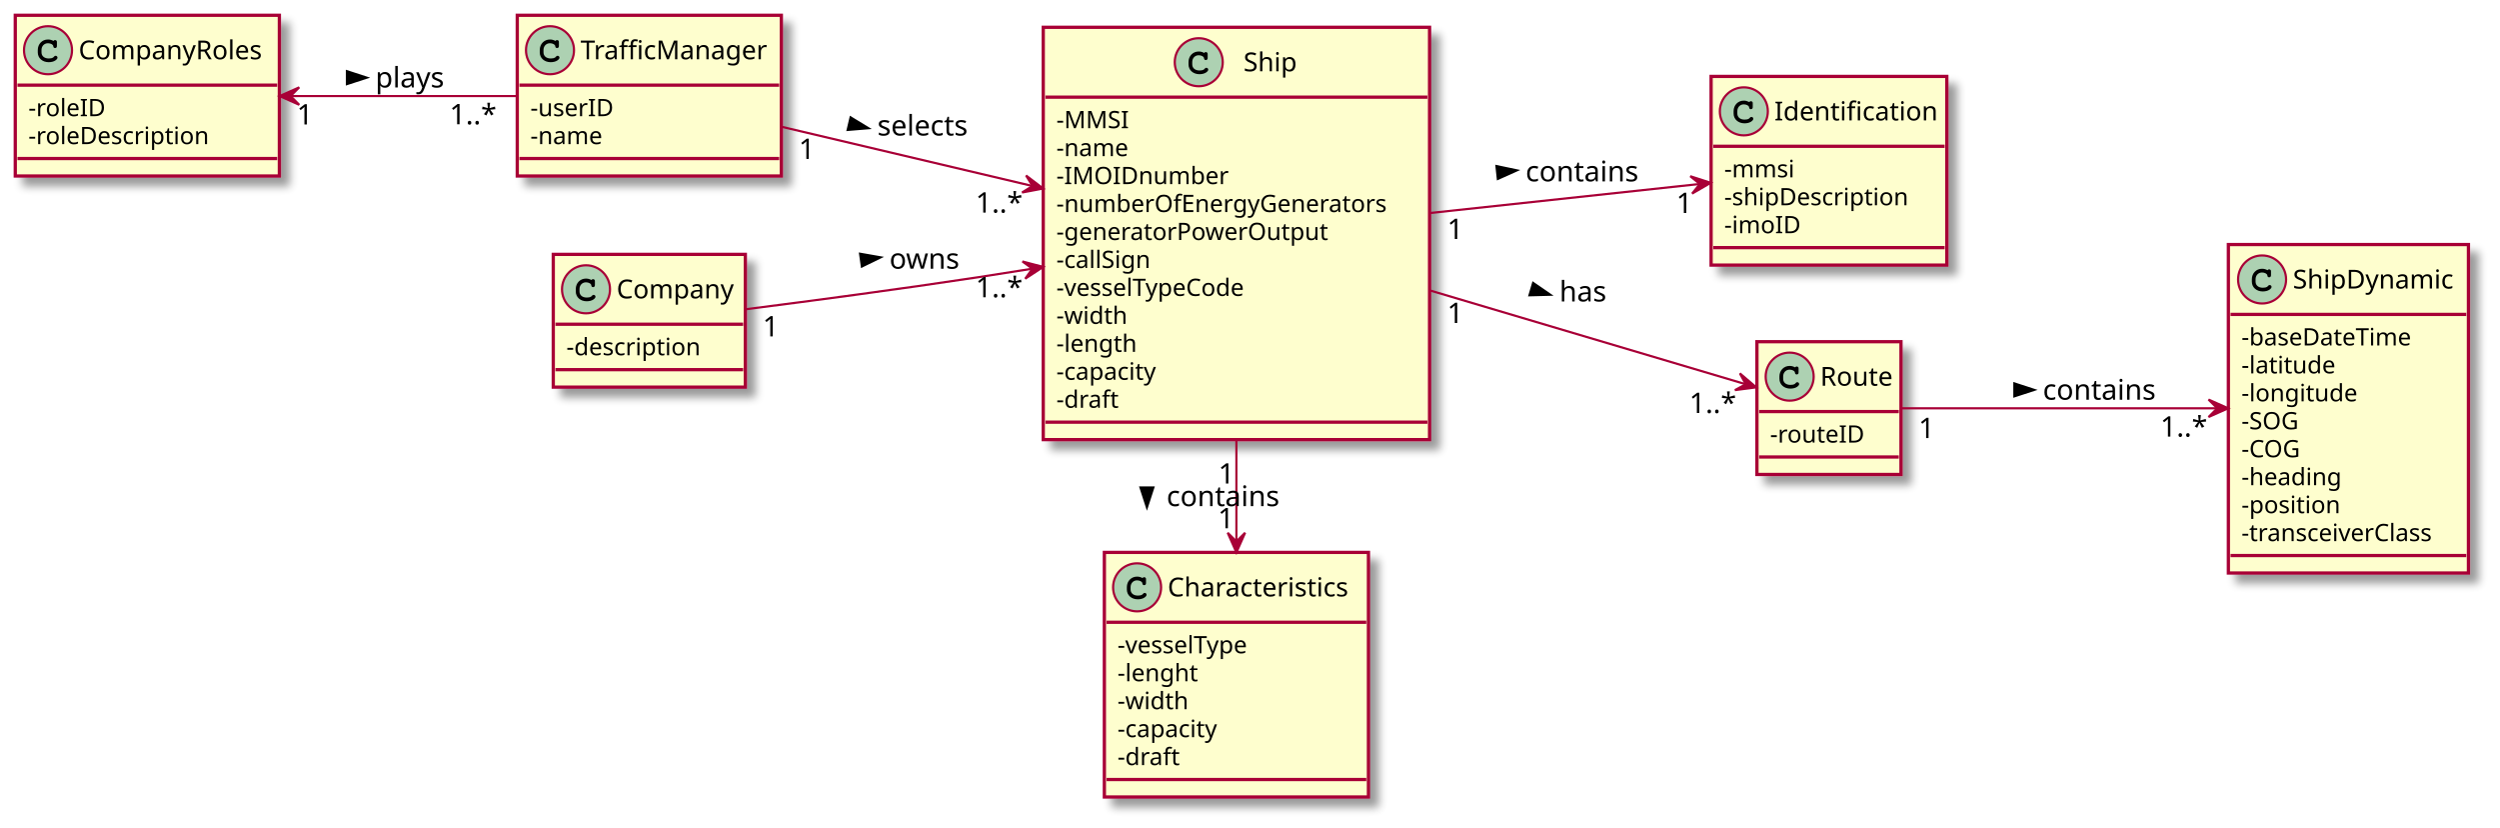
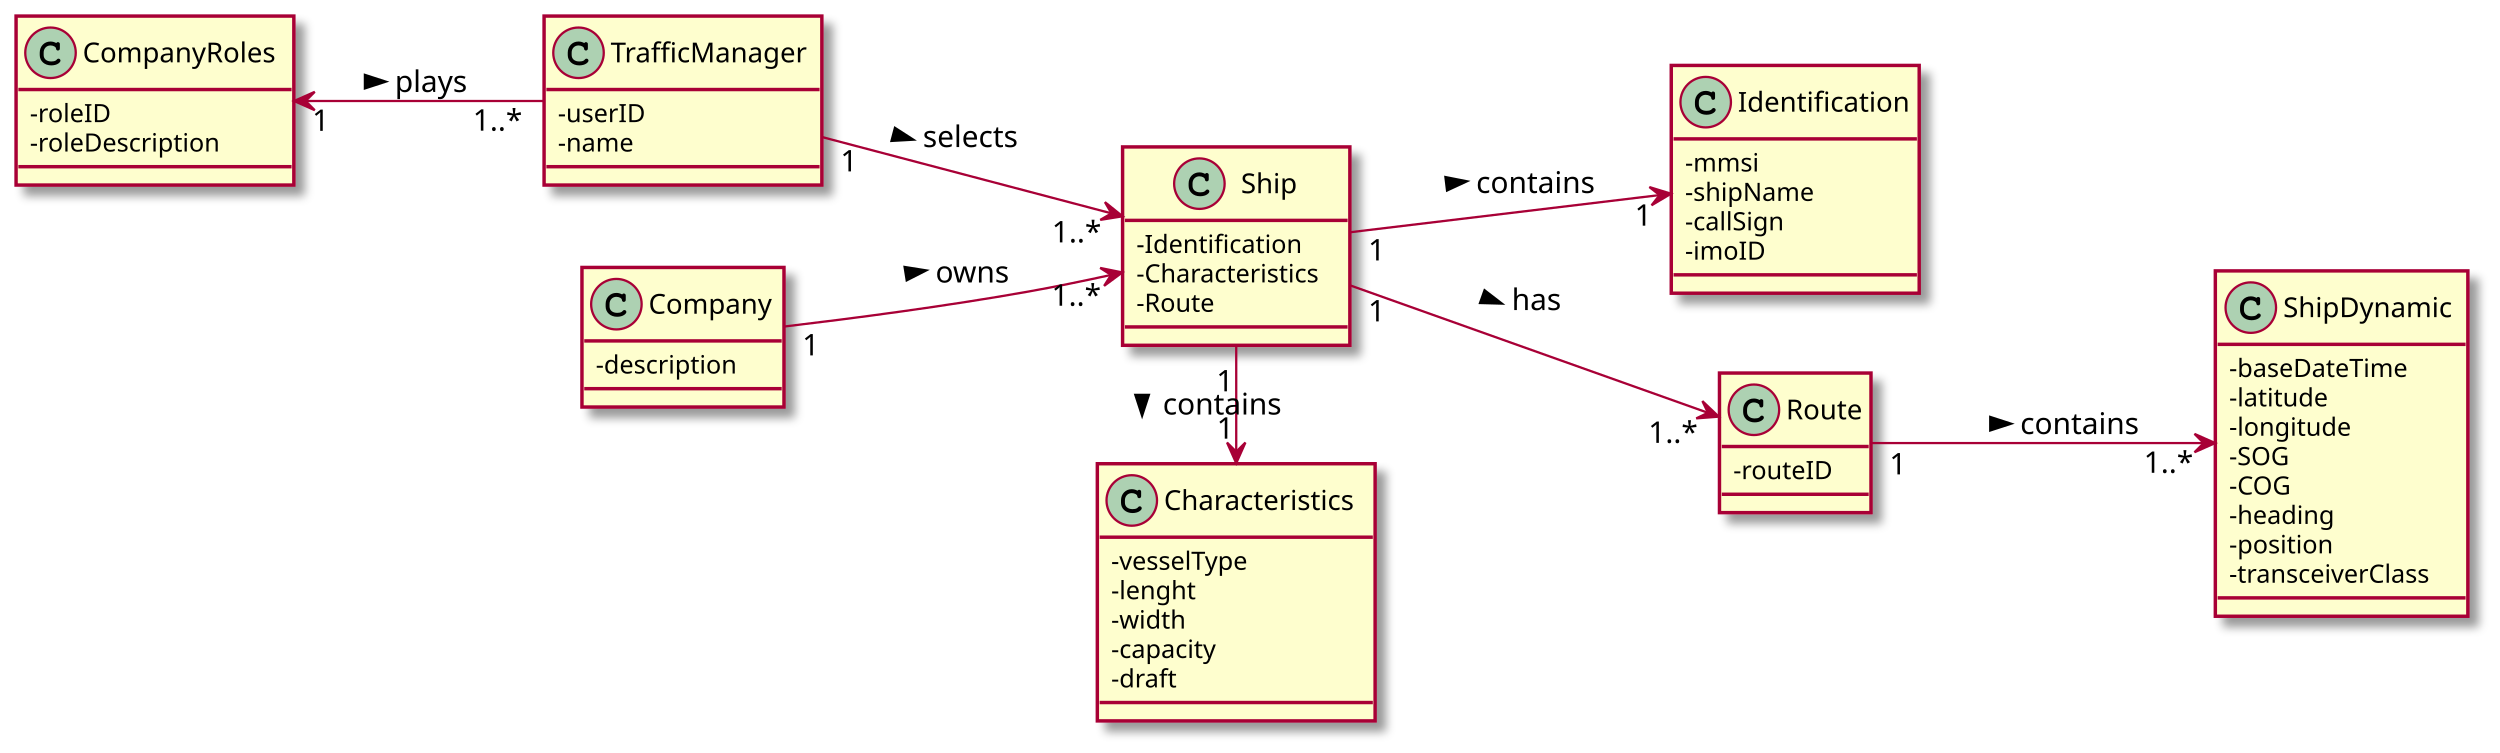
- <svg xmlns="http://www.w3.org/2000/svg" contentScriptType="application/ecmascript" contentStyleType="text/css" height="379px" preserveAspectRatio="none" style="width:1145px;height:379px;background:#FFFFFF;" version="1.1" viewBox="0 0 1145 379" width="1145px" zoomAndPan="magnify">
+ <svg xmlns="http://www.w3.org/2000/svg" contentScriptType="application/ecmascript" contentStyleType="text/css" height="328px" preserveAspectRatio="none" style="width:1089px;height:328px;background:#FFFFFF;" version="1.1" viewBox="0 0 1089 328" width="1089px" zoomAndPan="magnify">
  <defs>
-     <filter height="300%" id="fjfhbt1il1e18" width="300%" x="-1" y="-1">
+     <filter height="300%" id="f1b86unfqhby28" width="300%" x="-1" y="-1">
      <feGaussianBlur result="blurOut" stdDeviation="2.0" />
      <feColorMatrix in="blurOut" result="blurOut2" type="matrix" values="0 0 0 0 0 0 0 0 0 0 0 0 0 0 0 0 0 0 .4 0" />
      <feOffset dx="4.0" dy="4.0" in="blurOut2" result="blurOut3" />
      <feBlend in="SourceGraphic" in2="blurOut3" mode="normal" />
    </filter>
  </defs>
  <g>
-     <rect codeLine="3" fill="#FEFECE" filter="url(#fjfhbt1il1e18)" height="188.852" id="Ship" style="stroke:#A80036;stroke-width:1.5;" width="177" x="478" y="12.5" />
-     <ellipse cx="549.25" cy="28.5" fill="#ADD1B2" rx="11" ry="11" style="stroke:#A80036;stroke-width:1.0;" />
-     <path d="M551.594,24.172 C550.656,23.734 550.062,23.594 549.188,23.594 C546.562,23.594 544.562,25.672 544.562,28.391 L544.562,29.516 C544.562,32.094 546.672,33.984 549.562,33.984 C550.781,33.984 551.938,33.688 552.688,33.141 C553.266,32.734 553.594,32.281 553.594,31.891 C553.594,31.438 553.203,31.047 552.734,31.047 C552.516,31.047 552.312,31.125 552.125,31.312 C551.672,31.797 551.672,31.797 551.484,31.891 C551.062,32.156 550.375,32.281 549.609,32.281 C547.562,32.281 546.266,31.188 546.266,29.484 L546.266,28.391 C546.266,26.609 547.516,25.297 549.25,25.297 C549.828,25.297 550.438,25.453 550.906,25.703 C551.391,25.984 551.562,26.203 551.656,26.609 C551.719,27.016 551.75,27.141 551.891,27.266 C552.031,27.406 552.266,27.516 552.484,27.516 C552.75,27.516 553.016,27.375 553.188,27.156 C553.297,27 553.328,26.812 553.328,26.391 L553.328,24.969 C553.328,24.531 553.312,24.406 553.219,24.25 C553.062,23.984 552.781,23.844 552.484,23.844 C552.188,23.844 551.984,23.938 551.766,24.25 L551.594,24.172 Z " fill="#000000" />
-     <text fill="#000000" font-family="sans-serif" font-size="12" lengthAdjust="spacing" textLength="26" x="569.75" y="32.654">Ship</text>
-     <line style="stroke:#A80036;stroke-width:1.5;" x1="479" x2="654" y1="44.5" y2="44.5" />
-     <text fill="#000000" font-family="sans-serif" font-size="11" lengthAdjust="spacing" textLength="33" x="484" y="58.71">-MMSI</text>
-     <text fill="#000000" font-family="sans-serif" font-size="11" lengthAdjust="spacing" textLength="37" x="484" y="71.515">-name</text>
-     <text fill="#000000" font-family="sans-serif" font-size="11" lengthAdjust="spacing" textLength="81" x="484" y="84.32">-IMOIDnumber</text>
-     <text fill="#000000" font-family="sans-serif" font-size="11" lengthAdjust="spacing" textLength="165" x="484" y="97.124">-numberOfEnergyGenerators</text>
-     <text fill="#000000" font-family="sans-serif" font-size="11" lengthAdjust="spacing" textLength="132" x="484" y="109.929">-generatorPowerOutput</text>
-     <text fill="#000000" font-family="sans-serif" font-size="11" lengthAdjust="spacing" textLength="48" x="484" y="122.734">-callSign</text>
-     <text fill="#000000" font-family="sans-serif" font-size="11" lengthAdjust="spacing" textLength="101" x="484" y="135.539">-vesselTypeCode</text>
-     <text fill="#000000" font-family="sans-serif" font-size="11" lengthAdjust="spacing" textLength="34" x="484" y="148.343">-width</text>
-     <text fill="#000000" font-family="sans-serif" font-size="11" lengthAdjust="spacing" textLength="40" x="484" y="161.148">-length</text>
-     <text fill="#000000" font-family="sans-serif" font-size="11" lengthAdjust="spacing" textLength="51" x="484" y="173.953">-capacity</text>
-     <text fill="#000000" font-family="sans-serif" font-size="11" lengthAdjust="spacing" textLength="30" x="484" y="186.757">-draft</text>
-     <line style="stroke:#A80036;stroke-width:1.5;" x1="479" x2="654" y1="193.352" y2="193.352" />
-     <rect codeLine="17" fill="#FEFECE" filter="url(#fjfhbt1il1e18)" height="73.609" id="TrafficManager" style="stroke:#A80036;stroke-width:1.5;" width="121" x="237" y="7" />
+     <rect codeLine="3" fill="#FEFECE" filter="url(#f1b86unfqhby28)" height="86.414" id="Ship" style="stroke:#A80036;stroke-width:1.5;" width="99" x="489" y="64" />
+     <ellipse cx="522.45" cy="80" fill="#ADD1B2" rx="11" ry="11" style="stroke:#A80036;stroke-width:1.0;" />
+     <path d="M524.794,75.672 C523.856,75.234 523.263,75.094 522.388,75.094 C519.763,75.094 517.763,77.172 517.763,79.891 L517.763,81.016 C517.763,83.594 519.872,85.484 522.763,85.484 C523.981,85.484 525.138,85.188 525.888,84.641 C526.466,84.234 526.794,83.781 526.794,83.391 C526.794,82.938 526.403,82.547 525.934,82.547 C525.716,82.547 525.513,82.625 525.325,82.812 C524.872,83.297 524.872,83.297 524.684,83.391 C524.263,83.656 523.575,83.781 522.809,83.781 C520.763,83.781 519.466,82.688 519.466,80.984 L519.466,79.891 C519.466,78.109 520.716,76.797 522.45,76.797 C523.028,76.797 523.638,76.953 524.106,77.203 C524.591,77.484 524.763,77.703 524.856,78.109 C524.919,78.516 524.95,78.641 525.091,78.766 C525.231,78.906 525.466,79.016 525.684,79.016 C525.95,79.016 526.216,78.875 526.388,78.656 C526.497,78.5 526.528,78.312 526.528,77.891 L526.528,76.469 C526.528,76.031 526.513,75.906 526.419,75.75 C526.263,75.484 525.981,75.344 525.684,75.344 C525.388,75.344 525.184,75.438 524.966,75.75 L524.794,75.672 Z " fill="#000000" />
+     <text fill="#000000" font-family="sans-serif" font-size="12" lengthAdjust="spacing" textLength="26" x="540.55" y="84.154">Ship</text>
+     <line style="stroke:#A80036;stroke-width:1.5;" x1="490" x2="587" y1="96" y2="96" />
+     <text fill="#000000" font-family="sans-serif" font-size="11" lengthAdjust="spacing" textLength="77" x="495" y="110.21">-Identification</text>
+     <text fill="#000000" font-family="sans-serif" font-size="11" lengthAdjust="spacing" textLength="87" x="495" y="123.015">-Characteristics</text>
+     <text fill="#000000" font-family="sans-serif" font-size="11" lengthAdjust="spacing" textLength="37" x="495" y="135.82">-Route</text>
+     <line style="stroke:#A80036;stroke-width:1.5;" x1="490" x2="587" y1="142.414" y2="142.414" />
+     <rect codeLine="9" fill="#FEFECE" filter="url(#f1b86unfqhby28)" height="73.609" id="TrafficManager" style="stroke:#A80036;stroke-width:1.5;" width="121" x="237" y="7" />
    <ellipse cx="252" cy="23" fill="#ADD1B2" rx="11" ry="11" style="stroke:#A80036;stroke-width:1.0;" />
    <path d="M254.344,18.672 C253.406,18.234 252.812,18.094 251.938,18.094 C249.312,18.094 247.312,20.172 247.312,22.891 L247.312,24.016 C247.312,26.594 249.422,28.484 252.312,28.484 C253.531,28.484 254.688,28.188 255.438,27.641 C256.016,27.234 256.344,26.781 256.344,26.391 C256.344,25.938 255.953,25.547 255.484,25.547 C255.266,25.547 255.062,25.625 254.875,25.812 C254.422,26.297 254.422,26.297 254.234,26.391 C253.812,26.656 253.125,26.781 252.359,26.781 C250.312,26.781 249.016,25.688 249.016,23.984 L249.016,22.891 C249.016,21.109 250.266,19.797 252,19.797 C252.578,19.797 253.188,19.953 253.656,20.203 C254.141,20.484 254.312,20.703 254.406,21.109 C254.469,21.516 254.5,21.641 254.641,21.766 C254.781,21.906 255.016,22.016 255.234,22.016 C255.5,22.016 255.766,21.875 255.938,21.656 C256.047,21.5 256.078,21.312 256.078,20.891 L256.078,19.469 C256.078,19.031 256.062,18.906 255.969,18.75 C255.812,18.484 255.531,18.344 255.234,18.344 C254.938,18.344 254.734,18.438 254.516,18.75 L254.344,18.672 Z " fill="#000000" />
    <text fill="#000000" font-family="sans-serif" font-size="12" lengthAdjust="spacing" textLength="89" x="266" y="27.154">TrafficManager</text>
    <line style="stroke:#A80036;stroke-width:1.5;" x1="238" x2="357" y1="39" y2="39" />
    <text fill="#000000" font-family="sans-serif" font-size="11" lengthAdjust="spacing" textLength="41" x="243" y="53.21">-userID</text>
    <text fill="#000000" font-family="sans-serif" font-size="11" lengthAdjust="spacing" textLength="37" x="243" y="66.015">-name</text>
    <line style="stroke:#A80036;stroke-width:1.5;" x1="238" x2="357" y1="72.609" y2="72.609" />
-     <rect codeLine="21" fill="#FEFECE" filter="url(#fjfhbt1il1e18)" height="150.438" id="ShipDynamic" style="stroke:#A80036;stroke-width:1.5;" width="110" x="1021" y="112" />
-     <ellipse cx="1036.45" cy="128" fill="#ADD1B2" rx="11" ry="11" style="stroke:#A80036;stroke-width:1.0;" />
-     <path d="M1038.794,123.672 C1037.856,123.234 1037.263,123.094 1036.388,123.094 C1033.763,123.094 1031.763,125.172 1031.763,127.891 L1031.763,129.016 C1031.763,131.594 1033.872,133.484 1036.763,133.484 C1037.981,133.484 1039.138,133.188 1039.888,132.641 C1040.466,132.234 1040.794,131.781 1040.794,131.391 C1040.794,130.938 1040.403,130.547 1039.934,130.547 C1039.716,130.547 1039.513,130.625 1039.325,130.812 C1038.872,131.297 1038.872,131.297 1038.684,131.391 C1038.263,131.656 1037.575,131.781 1036.809,131.781 C1034.763,131.781 1033.466,130.688 1033.466,128.984 L1033.466,127.891 C1033.466,126.109 1034.716,124.797 1036.45,124.797 C1037.028,124.797 1037.638,124.953 1038.106,125.203 C1038.591,125.484 1038.763,125.703 1038.856,126.109 C1038.919,126.516 1038.95,126.641 1039.091,126.766 C1039.231,126.906 1039.466,127.016 1039.684,127.016 C1039.95,127.016 1040.216,126.875 1040.388,126.656 C1040.497,126.5 1040.528,126.312 1040.528,125.891 L1040.528,124.469 C1040.528,124.031 1040.513,123.906 1040.419,123.75 C1040.263,123.484 1039.981,123.344 1039.684,123.344 C1039.388,123.344 1039.184,123.438 1038.966,123.75 L1038.794,123.672 Z " fill="#000000" />
-     <text fill="#000000" font-family="sans-serif" font-size="12" lengthAdjust="spacing" textLength="77" x="1050.55" y="132.154">ShipDynamic</text>
-     <line style="stroke:#A80036;stroke-width:1.5;" x1="1022" x2="1130" y1="144" y2="144" />
-     <text fill="#000000" font-family="sans-serif" font-size="11" lengthAdjust="spacing" textLength="89" x="1027" y="158.21">-baseDateTime</text>
-     <text fill="#000000" font-family="sans-serif" font-size="11" lengthAdjust="spacing" textLength="47" x="1027" y="171.015">-latitude</text>
-     <text fill="#000000" font-family="sans-serif" font-size="11" lengthAdjust="spacing" textLength="57" x="1027" y="183.82">-longitude</text>
-     <text fill="#000000" font-family="sans-serif" font-size="11" lengthAdjust="spacing" textLength="30" x="1027" y="196.625">-SOG</text>
-     <text fill="#000000" font-family="sans-serif" font-size="11" lengthAdjust="spacing" textLength="30" x="1027" y="209.429">-COG</text>
-     <text fill="#000000" font-family="sans-serif" font-size="11" lengthAdjust="spacing" textLength="50" x="1027" y="222.234">-heading</text>
-     <text fill="#000000" font-family="sans-serif" font-size="11" lengthAdjust="spacing" textLength="48" x="1027" y="235.039">-position</text>
-     <text fill="#000000" font-family="sans-serif" font-size="11" lengthAdjust="spacing" textLength="98" x="1027" y="247.843">-transceiverClass</text>
-     <line style="stroke:#A80036;stroke-width:1.5;" x1="1022" x2="1130" y1="254.438" y2="254.438" />
-     <rect codeLine="32" fill="#FEFECE" filter="url(#fjfhbt1il1e18)" height="60.805" id="Company" style="stroke:#A80036;stroke-width:1.5;" width="88" x="253.5" y="116.5" />
+     <rect codeLine="16" fill="#FEFECE" filter="url(#f1b86unfqhby28)" height="150.438" id="ShipDynamic" style="stroke:#A80036;stroke-width:1.5;" width="110" x="965" y="118" />
+     <ellipse cx="980.45" cy="134" fill="#ADD1B2" rx="11" ry="11" style="stroke:#A80036;stroke-width:1.0;" />
+     <path d="M982.794,129.672 C981.856,129.234 981.263,129.094 980.388,129.094 C977.763,129.094 975.763,131.172 975.763,133.891 L975.763,135.016 C975.763,137.594 977.872,139.484 980.763,139.484 C981.981,139.484 983.138,139.188 983.888,138.641 C984.466,138.234 984.794,137.781 984.794,137.391 C984.794,136.938 984.403,136.547 983.934,136.547 C983.716,136.547 983.513,136.625 983.325,136.812 C982.872,137.297 982.872,137.297 982.684,137.391 C982.263,137.656 981.575,137.781 980.809,137.781 C978.763,137.781 977.466,136.688 977.466,134.984 L977.466,133.891 C977.466,132.109 978.716,130.797 980.45,130.797 C981.028,130.797 981.638,130.953 982.106,131.203 C982.591,131.484 982.763,131.703 982.856,132.109 C982.919,132.516 982.95,132.641 983.091,132.766 C983.231,132.906 983.466,133.016 983.684,133.016 C983.95,133.016 984.216,132.875 984.388,132.656 C984.497,132.5 984.528,132.312 984.528,131.891 L984.528,130.469 C984.528,130.031 984.513,129.906 984.419,129.75 C984.263,129.484 983.981,129.344 983.684,129.344 C983.388,129.344 983.184,129.438 982.966,129.75 L982.794,129.672 Z " fill="#000000" />
+     <text fill="#000000" font-family="sans-serif" font-size="12" lengthAdjust="spacing" textLength="77" x="994.55" y="138.154">ShipDynamic</text>
+     <line style="stroke:#A80036;stroke-width:1.5;" x1="966" x2="1074" y1="150" y2="150" />
+     <text fill="#000000" font-family="sans-serif" font-size="11" lengthAdjust="spacing" textLength="89" x="971" y="164.21">-baseDateTime</text>
+     <text fill="#000000" font-family="sans-serif" font-size="11" lengthAdjust="spacing" textLength="47" x="971" y="177.015">-latitude</text>
+     <text fill="#000000" font-family="sans-serif" font-size="11" lengthAdjust="spacing" textLength="57" x="971" y="189.82">-longitude</text>
+     <text fill="#000000" font-family="sans-serif" font-size="11" lengthAdjust="spacing" textLength="30" x="971" y="202.625">-SOG</text>
+     <text fill="#000000" font-family="sans-serif" font-size="11" lengthAdjust="spacing" textLength="30" x="971" y="215.429">-COG</text>
+     <text fill="#000000" font-family="sans-serif" font-size="11" lengthAdjust="spacing" textLength="50" x="971" y="228.234">-heading</text>
+     <text fill="#000000" font-family="sans-serif" font-size="11" lengthAdjust="spacing" textLength="48" x="971" y="241.039">-position</text>
+     <text fill="#000000" font-family="sans-serif" font-size="11" lengthAdjust="spacing" textLength="98" x="971" y="253.843">-transceiverClass</text>
+     <line style="stroke:#A80036;stroke-width:1.5;" x1="966" x2="1074" y1="260.438" y2="260.438" />
+     <rect codeLine="27" fill="#FEFECE" filter="url(#f1b86unfqhby28)" height="60.805" id="Company" style="stroke:#A80036;stroke-width:1.5;" width="88" x="253.5" y="116.5" />
    <ellipse cx="268.5" cy="132.5" fill="#ADD1B2" rx="11" ry="11" style="stroke:#A80036;stroke-width:1.0;" />
    <path d="M270.844,128.172 C269.906,127.734 269.312,127.594 268.438,127.594 C265.812,127.594 263.812,129.672 263.812,132.391 L263.812,133.516 C263.812,136.094 265.922,137.984 268.812,137.984 C270.031,137.984 271.188,137.688 271.938,137.141 C272.516,136.734 272.844,136.281 272.844,135.891 C272.844,135.438 272.453,135.047 271.984,135.047 C271.766,135.047 271.562,135.125 271.375,135.312 C270.922,135.797 270.922,135.797 270.734,135.891 C270.312,136.156 269.625,136.281 268.859,136.281 C266.812,136.281 265.516,135.188 265.516,133.484 L265.516,132.391 C265.516,130.609 266.766,129.297 268.5,129.297 C269.078,129.297 269.688,129.453 270.156,129.703 C270.641,129.984 270.812,130.203 270.906,130.609 C270.969,131.016 271,131.141 271.141,131.266 C271.281,131.406 271.516,131.516 271.734,131.516 C272,131.516 272.266,131.375 272.438,131.156 C272.547,131 272.578,130.812 272.578,130.391 L272.578,128.969 C272.578,128.531 272.562,128.406 272.469,128.25 C272.312,127.984 272.031,127.844 271.734,127.844 C271.438,127.844 271.234,127.938 271.016,128.25 L270.844,128.172 Z " fill="#000000" />
    <text fill="#000000" font-family="sans-serif" font-size="12" lengthAdjust="spacing" textLength="56" x="282.5" y="136.654">Company</text>
    <line style="stroke:#A80036;stroke-width:1.5;" x1="254.5" x2="340.5" y1="148.5" y2="148.5" />
    <text fill="#000000" font-family="sans-serif" font-size="11" lengthAdjust="spacing" textLength="66" x="259.5" y="162.71">-description</text>
    <line style="stroke:#A80036;stroke-width:1.5;" x1="254.5" x2="340.5" y1="169.305" y2="169.305" />
-     <rect codeLine="35" fill="#FEFECE" filter="url(#fjfhbt1il1e18)" height="86.414" id="Identification" style="stroke:#A80036;stroke-width:1.5;" width="108" x="784" y="35" />
-     <ellipse cx="799" cy="51" fill="#ADD1B2" rx="11" ry="11" style="stroke:#A80036;stroke-width:1.0;" />
-     <path d="M801.344,46.672 C800.406,46.234 799.812,46.094 798.938,46.094 C796.312,46.094 794.312,48.172 794.312,50.891 L794.312,52.016 C794.312,54.594 796.422,56.484 799.312,56.484 C800.531,56.484 801.688,56.188 802.438,55.641 C803.016,55.234 803.344,54.781 803.344,54.391 C803.344,53.938 802.953,53.547 802.484,53.547 C802.266,53.547 802.062,53.625 801.875,53.812 C801.422,54.297 801.422,54.297 801.234,54.391 C800.812,54.656 800.125,54.781 799.359,54.781 C797.312,54.781 796.016,53.688 796.016,51.984 L796.016,50.891 C796.016,49.109 797.266,47.797 799,47.797 C799.578,47.797 800.188,47.953 800.656,48.203 C801.141,48.484 801.312,48.703 801.406,49.109 C801.469,49.516 801.5,49.641 801.641,49.766 C801.781,49.906 802.016,50.016 802.234,50.016 C802.5,50.016 802.766,49.875 802.938,49.656 C803.047,49.5 803.078,49.312 803.078,48.891 L803.078,47.469 C803.078,47.031 803.062,46.906 802.969,46.75 C802.812,46.484 802.531,46.344 802.234,46.344 C801.938,46.344 801.734,46.438 801.516,46.75 L801.344,46.672 Z " fill="#000000" />
-     <text fill="#000000" font-family="sans-serif" font-size="12" lengthAdjust="spacing" textLength="76" x="813" y="55.154">Identification</text>
-     <line style="stroke:#A80036;stroke-width:1.5;" x1="785" x2="891" y1="67" y2="67" />
-     <text fill="#000000" font-family="sans-serif" font-size="11" lengthAdjust="spacing" textLength="35" x="790" y="81.21">-mmsi</text>
-     <text fill="#000000" font-family="sans-serif" font-size="11" lengthAdjust="spacing" textLength="91" x="790" y="94.015">-shipDescription</text>
-     <text fill="#000000" font-family="sans-serif" font-size="11" lengthAdjust="spacing" textLength="37" x="790" y="106.82">-imoID</text>
-     <line style="stroke:#A80036;stroke-width:1.5;" x1="785" x2="891" y1="113.414" y2="113.414" />
-     <rect codeLine="41" fill="#FEFECE" filter="url(#fjfhbt1il1e18)" height="112.023" id="Characteristics" style="stroke:#A80036;stroke-width:1.5;" width="121" x="506" y="253" />
-     <ellipse cx="521" cy="269" fill="#ADD1B2" rx="11" ry="11" style="stroke:#A80036;stroke-width:1.0;" />
-     <path d="M523.344,264.672 C522.406,264.234 521.812,264.094 520.938,264.094 C518.312,264.094 516.312,266.172 516.312,268.891 L516.312,270.016 C516.312,272.594 518.422,274.484 521.312,274.484 C522.531,274.484 523.688,274.188 524.438,273.641 C525.016,273.234 525.344,272.781 525.344,272.391 C525.344,271.938 524.953,271.547 524.484,271.547 C524.266,271.547 524.062,271.625 523.875,271.812 C523.422,272.297 523.422,272.297 523.234,272.391 C522.812,272.656 522.125,272.781 521.359,272.781 C519.312,272.781 518.016,271.688 518.016,269.984 L518.016,268.891 C518.016,267.109 519.266,265.797 521,265.797 C521.578,265.797 522.188,265.953 522.656,266.203 C523.141,266.484 523.312,266.703 523.406,267.109 C523.469,267.516 523.5,267.641 523.641,267.766 C523.781,267.906 524.016,268.016 524.234,268.016 C524.5,268.016 524.766,267.875 524.938,267.656 C525.047,267.5 525.078,267.312 525.078,266.891 L525.078,265.469 C525.078,265.031 525.062,264.906 524.969,264.75 C524.812,264.484 524.531,264.344 524.234,264.344 C523.938,264.344 523.734,264.438 523.516,264.75 L523.344,264.672 Z " fill="#000000" />
-     <text fill="#000000" font-family="sans-serif" font-size="12" lengthAdjust="spacing" textLength="89" x="535" y="273.154">Characteristics</text>
-     <line style="stroke:#A80036;stroke-width:1.5;" x1="507" x2="626" y1="285" y2="285" />
-     <text fill="#000000" font-family="sans-serif" font-size="11" lengthAdjust="spacing" textLength="71" x="512" y="299.21">-vesselType</text>
-     <text fill="#000000" font-family="sans-serif" font-size="11" lengthAdjust="spacing" textLength="40" x="512" y="312.015">-lenght</text>
-     <text fill="#000000" font-family="sans-serif" font-size="11" lengthAdjust="spacing" textLength="34" x="512" y="324.82">-width</text>
-     <text fill="#000000" font-family="sans-serif" font-size="11" lengthAdjust="spacing" textLength="51" x="512" y="337.625">-capacity</text>
-     <text fill="#000000" font-family="sans-serif" font-size="11" lengthAdjust="spacing" textLength="30" x="512" y="350.429">-draft</text>
-     <line style="stroke:#A80036;stroke-width:1.5;" x1="507" x2="626" y1="357.023" y2="357.023" />
-     <rect codeLine="48" fill="#FEFECE" filter="url(#fjfhbt1il1e18)" height="60.805" id="Route" style="stroke:#A80036;stroke-width:1.5;" width="66" x="805" y="156.5" />
-     <ellipse cx="820" cy="172.5" fill="#ADD1B2" rx="11" ry="11" style="stroke:#A80036;stroke-width:1.0;" />
-     <path d="M822.344,168.172 C821.406,167.734 820.812,167.594 819.938,167.594 C817.312,167.594 815.312,169.672 815.312,172.391 L815.312,173.516 C815.312,176.094 817.422,177.984 820.312,177.984 C821.531,177.984 822.688,177.688 823.438,177.141 C824.016,176.734 824.344,176.281 824.344,175.891 C824.344,175.438 823.953,175.047 823.484,175.047 C823.266,175.047 823.062,175.125 822.875,175.312 C822.422,175.797 822.422,175.797 822.234,175.891 C821.812,176.156 821.125,176.281 820.359,176.281 C818.312,176.281 817.016,175.188 817.016,173.484 L817.016,172.391 C817.016,170.609 818.266,169.297 820,169.297 C820.578,169.297 821.188,169.453 821.656,169.703 C822.141,169.984 822.312,170.203 822.406,170.609 C822.469,171.016 822.5,171.141 822.641,171.266 C822.781,171.406 823.016,171.516 823.234,171.516 C823.5,171.516 823.766,171.375 823.938,171.156 C824.047,171 824.078,170.812 824.078,170.391 L824.078,168.969 C824.078,168.531 824.062,168.406 823.969,168.25 C823.812,167.984 823.531,167.844 823.234,167.844 C822.938,167.844 822.734,167.938 822.516,168.25 L822.344,168.172 Z " fill="#000000" />
-     <text fill="#000000" font-family="sans-serif" font-size="12" lengthAdjust="spacing" textLength="34" x="834" y="176.654">Route</text>
-     <line style="stroke:#A80036;stroke-width:1.5;" x1="806" x2="870" y1="188.5" y2="188.5" />
-     <text fill="#000000" font-family="sans-serif" font-size="11" lengthAdjust="spacing" textLength="46" x="811" y="202.71">-routeID</text>
-     <line style="stroke:#A80036;stroke-width:1.5;" x1="806" x2="870" y1="209.305" y2="209.305" />
-     <rect codeLine="53" fill="#FEFECE" filter="url(#fjfhbt1il1e18)" height="73.609" id="CompanyRoles" style="stroke:#A80036;stroke-width:1.5;" width="121" x="7" y="7" />
+     <rect codeLine="30" fill="#FEFECE" filter="url(#f1b86unfqhby28)" height="99.219" id="Identification" style="stroke:#A80036;stroke-width:1.5;" width="108" x="728" y="28.5" />
+     <ellipse cx="743" cy="44.5" fill="#ADD1B2" rx="11" ry="11" style="stroke:#A80036;stroke-width:1.0;" />
+     <path d="M745.344,40.172 C744.406,39.734 743.812,39.594 742.938,39.594 C740.312,39.594 738.312,41.672 738.312,44.391 L738.312,45.516 C738.312,48.094 740.422,49.984 743.312,49.984 C744.531,49.984 745.688,49.688 746.438,49.141 C747.016,48.734 747.344,48.281 747.344,47.891 C747.344,47.438 746.953,47.047 746.484,47.047 C746.266,47.047 746.062,47.125 745.875,47.312 C745.422,47.797 745.422,47.797 745.234,47.891 C744.812,48.156 744.125,48.281 743.359,48.281 C741.312,48.281 740.016,47.188 740.016,45.484 L740.016,44.391 C740.016,42.609 741.266,41.297 743,41.297 C743.578,41.297 744.188,41.453 744.656,41.703 C745.141,41.984 745.312,42.203 745.406,42.609 C745.469,43.016 745.5,43.141 745.641,43.266 C745.781,43.406 746.016,43.516 746.234,43.516 C746.5,43.516 746.766,43.375 746.938,43.156 C747.047,43 747.078,42.812 747.078,42.391 L747.078,40.969 C747.078,40.531 747.062,40.406 746.969,40.25 C746.812,39.984 746.531,39.844 746.234,39.844 C745.938,39.844 745.734,39.938 745.516,40.25 L745.344,40.172 Z " fill="#000000" />
+     <text fill="#000000" font-family="sans-serif" font-size="12" lengthAdjust="spacing" textLength="76" x="757" y="48.654">Identification</text>
+     <line style="stroke:#A80036;stroke-width:1.5;" x1="729" x2="835" y1="60.5" y2="60.5" />
+     <text fill="#000000" font-family="sans-serif" font-size="11" lengthAdjust="spacing" textLength="35" x="734" y="74.71">-mmsi</text>
+     <text fill="#000000" font-family="sans-serif" font-size="11" lengthAdjust="spacing" textLength="61" x="734" y="87.515">-shipName</text>
+     <text fill="#000000" font-family="sans-serif" font-size="11" lengthAdjust="spacing" textLength="48" x="734" y="100.32">-callSign</text>
+     <text fill="#000000" font-family="sans-serif" font-size="11" lengthAdjust="spacing" textLength="37" x="734" y="113.124">-imoID</text>
+     <line style="stroke:#A80036;stroke-width:1.5;" x1="729" x2="835" y1="119.719" y2="119.719" />
+     <rect codeLine="37" fill="#FEFECE" filter="url(#f1b86unfqhby28)" height="112.023" id="Characteristics" style="stroke:#A80036;stroke-width:1.5;" width="121" x="478" y="202" />
+     <ellipse cx="493" cy="218" fill="#ADD1B2" rx="11" ry="11" style="stroke:#A80036;stroke-width:1.0;" />
+     <path d="M495.344,213.672 C494.406,213.234 493.812,213.094 492.938,213.094 C490.312,213.094 488.312,215.172 488.312,217.891 L488.312,219.016 C488.312,221.594 490.422,223.484 493.312,223.484 C494.531,223.484 495.688,223.188 496.438,222.641 C497.016,222.234 497.344,221.781 497.344,221.391 C497.344,220.938 496.953,220.547 496.484,220.547 C496.266,220.547 496.062,220.625 495.875,220.812 C495.422,221.297 495.422,221.297 495.234,221.391 C494.812,221.656 494.125,221.781 493.359,221.781 C491.312,221.781 490.016,220.688 490.016,218.984 L490.016,217.891 C490.016,216.109 491.266,214.797 493,214.797 C493.578,214.797 494.188,214.953 494.656,215.203 C495.141,215.484 495.312,215.703 495.406,216.109 C495.469,216.516 495.5,216.641 495.641,216.766 C495.781,216.906 496.016,217.016 496.234,217.016 C496.5,217.016 496.766,216.875 496.938,216.656 C497.047,216.5 497.078,216.312 497.078,215.891 L497.078,214.469 C497.078,214.031 497.062,213.906 496.969,213.75 C496.812,213.484 496.531,213.344 496.234,213.344 C495.938,213.344 495.734,213.438 495.516,213.75 L495.344,213.672 Z " fill="#000000" />
+     <text fill="#000000" font-family="sans-serif" font-size="12" lengthAdjust="spacing" textLength="89" x="507" y="222.154">Characteristics</text>
+     <line style="stroke:#A80036;stroke-width:1.5;" x1="479" x2="598" y1="234" y2="234" />
+     <text fill="#000000" font-family="sans-serif" font-size="11" lengthAdjust="spacing" textLength="71" x="484" y="248.21">-vesselType</text>
+     <text fill="#000000" font-family="sans-serif" font-size="11" lengthAdjust="spacing" textLength="40" x="484" y="261.015">-lenght</text>
+     <text fill="#000000" font-family="sans-serif" font-size="11" lengthAdjust="spacing" textLength="34" x="484" y="273.82">-width</text>
+     <text fill="#000000" font-family="sans-serif" font-size="11" lengthAdjust="spacing" textLength="51" x="484" y="286.625">-capacity</text>
+     <text fill="#000000" font-family="sans-serif" font-size="11" lengthAdjust="spacing" textLength="30" x="484" y="299.429">-draft</text>
+     <line style="stroke:#A80036;stroke-width:1.5;" x1="479" x2="598" y1="306.023" y2="306.023" />
+     <rect codeLine="44" fill="#FEFECE" filter="url(#f1b86unfqhby28)" height="60.805" id="Route" style="stroke:#A80036;stroke-width:1.5;" width="66" x="749" y="162.5" />
+     <ellipse cx="764" cy="178.5" fill="#ADD1B2" rx="11" ry="11" style="stroke:#A80036;stroke-width:1.0;" />
+     <path d="M766.344,174.172 C765.406,173.734 764.812,173.594 763.938,173.594 C761.312,173.594 759.312,175.672 759.312,178.391 L759.312,179.516 C759.312,182.094 761.422,183.984 764.312,183.984 C765.531,183.984 766.688,183.688 767.438,183.141 C768.016,182.734 768.344,182.281 768.344,181.891 C768.344,181.438 767.953,181.047 767.484,181.047 C767.266,181.047 767.062,181.125 766.875,181.312 C766.422,181.797 766.422,181.797 766.234,181.891 C765.812,182.156 765.125,182.281 764.359,182.281 C762.312,182.281 761.016,181.188 761.016,179.484 L761.016,178.391 C761.016,176.609 762.266,175.297 764,175.297 C764.578,175.297 765.188,175.453 765.656,175.703 C766.141,175.984 766.312,176.203 766.406,176.609 C766.469,177.016 766.5,177.141 766.641,177.266 C766.781,177.406 767.016,177.516 767.234,177.516 C767.5,177.516 767.766,177.375 767.938,177.156 C768.047,177 768.078,176.812 768.078,176.391 L768.078,174.969 C768.078,174.531 768.062,174.406 767.969,174.25 C767.812,173.984 767.531,173.844 767.234,173.844 C766.938,173.844 766.734,173.938 766.516,174.25 L766.344,174.172 Z " fill="#000000" />
+     <text fill="#000000" font-family="sans-serif" font-size="12" lengthAdjust="spacing" textLength="34" x="778" y="182.654">Route</text>
+     <line style="stroke:#A80036;stroke-width:1.5;" x1="750" x2="814" y1="194.5" y2="194.5" />
+     <text fill="#000000" font-family="sans-serif" font-size="11" lengthAdjust="spacing" textLength="46" x="755" y="208.71">-routeID</text>
+     <line style="stroke:#A80036;stroke-width:1.5;" x1="750" x2="814" y1="215.305" y2="215.305" />
+     <rect codeLine="49" fill="#FEFECE" filter="url(#f1b86unfqhby28)" height="73.609" id="CompanyRoles" style="stroke:#A80036;stroke-width:1.5;" width="121" x="7" y="7" />
    <ellipse cx="22" cy="23" fill="#ADD1B2" rx="11" ry="11" style="stroke:#A80036;stroke-width:1.0;" />
    <path d="M24.344,18.672 C23.406,18.234 22.812,18.094 21.938,18.094 C19.312,18.094 17.312,20.172 17.312,22.891 L17.312,24.016 C17.312,26.594 19.422,28.484 22.312,28.484 C23.531,28.484 24.688,28.188 25.438,27.641 C26.016,27.234 26.344,26.781 26.344,26.391 C26.344,25.938 25.953,25.547 25.484,25.547 C25.266,25.547 25.062,25.625 24.875,25.812 C24.422,26.297 24.422,26.297 24.234,26.391 C23.812,26.656 23.125,26.781 22.359,26.781 C20.312,26.781 19.016,25.688 19.016,23.984 L19.016,22.891 C19.016,21.109 20.266,19.797 22,19.797 C22.578,19.797 23.188,19.953 23.656,20.203 C24.141,20.484 24.312,20.703 24.406,21.109 C24.469,21.516 24.5,21.641 24.641,21.766 C24.781,21.906 25.016,22.016 25.234,22.016 C25.5,22.016 25.766,21.875 25.938,21.656 C26.047,21.5 26.078,21.312 26.078,20.891 L26.078,19.469 C26.078,19.031 26.062,18.906 25.969,18.75 C25.812,18.484 25.531,18.344 25.234,18.344 C24.938,18.344 24.734,18.438 24.516,18.75 L24.344,18.672 Z " fill="#000000" />
    <text fill="#000000" font-family="sans-serif" font-size="12" lengthAdjust="spacing" textLength="89" x="36" y="27.154">CompanyRoles</text>
    <line style="stroke:#A80036;stroke-width:1.5;" x1="8" x2="127" y1="39" y2="39" />
    <text fill="#000000" font-family="sans-serif" font-size="11" lengthAdjust="spacing" textLength="38" x="13" y="53.21">-roleID</text>
    <text fill="#000000" font-family="sans-serif" font-size="11" lengthAdjust="spacing" textLength="90" x="13" y="66.015">-roleDescription</text>
    <line style="stroke:#A80036;stroke-width:1.5;" x1="8" x2="127" y1="72.609" y2="72.609" />
-     <path codeLine="57" d="M358.088,58.06 C391.845,66.025 434.809,76.163 472.868,85.143 " fill="none" id="TrafficManager-to-Ship" style="stroke:#A80036;stroke-width:1.0;" />
-     <polygon fill="#A80036" points="477.963,86.345,470.123,80.384,473.097,85.196,468.285,88.17,477.963,86.345" style="stroke:#A80036;stroke-width:1.0;" />
-     <polygon fill="#000000" points="397.866,58.715,389.738,53.777,388.388,59.498,397.866,58.715" style="stroke:#000000;stroke-width:1.0;" />
-     <text fill="#000000" font-family="sans-serif" font-size="13" lengthAdjust="spacing" textLength="45" x="402" y="62.067">selects</text>
-     <text fill="#000000" font-family="sans-serif" font-size="13" lengthAdjust="spacing" textLength="8" x="365.96" y="72.786">1</text>
-     <text fill="#000000" font-family="sans-serif" font-size="13" lengthAdjust="spacing" textLength="23" x="446.991" y="97.375">1..*</text>
-     <path codeLine="58" d="M133.273,44 C165.834,44 205.027,44 236.846,44 " fill="none" id="CompanyRoles-backto-TrafficManager" style="stroke:#A80036;stroke-width:1.0;" />
+     <path codeLine="53" d="M358.193,59.735 C396.831,69.92 446.708,83.067 484.044,92.909 " fill="none" id="TrafficManager-to-Ship" style="stroke:#A80036;stroke-width:1.0;" />
+     <polygon fill="#A80036" points="488.995,94.214,481.313,88.05,484.161,92.938,479.272,95.785,488.995,94.214" style="stroke:#A80036;stroke-width:1.0;" />
+     <polygon fill="#000000" points="397.835,60.841,389.838,55.694,388.339,61.377,397.835,60.841" style="stroke:#000000;stroke-width:1.0;" />
+     <text fill="#000000" font-family="sans-serif" font-size="13" lengthAdjust="spacing" textLength="45" x="402" y="64.067">selects</text>
+     <text fill="#000000" font-family="sans-serif" font-size="13" lengthAdjust="spacing" textLength="8" x="366.077" y="74.666">1</text>
+     <text fill="#000000" font-family="sans-serif" font-size="13" lengthAdjust="spacing" textLength="23" x="458.179" y="105.586">1..*</text>
+     <path codeLine="54" d="M133.273,44 C165.834,44 205.027,44 236.846,44 " fill="none" id="CompanyRoles-backto-TrafficManager" style="stroke:#A80036;stroke-width:1.0;" />
    <polygon fill="#A80036" points="128.107,44,137.107,48,133.107,44,137.107,40,128.107,44" style="stroke:#A80036;stroke-width:1.0;" />
    <polygon fill="#000000" points="168,35.566,158.955,32.627,158.955,38.505,168,35.566" style="stroke:#000000;stroke-width:1.0;" />
    <text fill="#000000" font-family="sans-serif" font-size="13" lengthAdjust="spacing" textLength="34" x="172" y="40.067">plays</text>
    <text fill="#000000" font-family="sans-serif" font-size="13" lengthAdjust="spacing" textLength="8" x="135.981" y="57.013">1</text>
    <text fill="#000000" font-family="sans-serif" font-size="13" lengthAdjust="spacing" textLength="23" x="205.954" y="56.916">1..*</text>
-     <path codeLine="59" d="M655.371,133.084 C704.324,147.616 762.706,164.946 799.812,175.961 " fill="none" id="Ship-to-Route" style="stroke:#A80036;stroke-width:1.0;" />
-     <polygon fill="#A80036" points="804.679,177.406,797.189,171.01,799.886,175.983,794.913,178.679,804.679,177.406" style="stroke:#A80036;stroke-width:1.0;" />
-     <polygon fill="#000000" points="710.293,134.989,702.458,129.598,700.786,135.233,710.293,134.989" style="stroke:#000000;stroke-width:1.0;" />
-     <text fill="#000000" font-family="sans-serif" font-size="13" lengthAdjust="spacing" textLength="23" x="714.5" y="138.067">has</text>
-     <text fill="#000000" font-family="sans-serif" font-size="13" lengthAdjust="spacing" textLength="8" x="663.062" y="147.944">1</text>
-     <text fill="#000000" font-family="sans-serif" font-size="13" lengthAdjust="spacing" textLength="23" x="773.975" y="189.141">1..*</text>
-     <path codeLine="60" d="M566.5,201.877 C566.5,217.462 566.5,233.242 566.5,247.725 " fill="none" id="Ship-to-Characteristics" style="stroke:#A80036;stroke-width:1.0;" />
-     <polygon fill="#A80036" points="566.5,253,570.5,244,566.5,248,562.5,244,566.5,253" style="stroke:#A80036;stroke-width:1.0;" />
-     <polygon fill="#000000" points="525.5,232.316,528.439,223.271,522.561,223.271,525.5,232.316" style="stroke:#000000;stroke-width:1.0;" />
-     <text fill="#000000" font-family="sans-serif" font-size="13" lengthAdjust="spacing" textLength="54" x="534.5" y="231.817">contains</text>
-     <text fill="#000000" font-family="sans-serif" font-size="13" lengthAdjust="spacing" textLength="8" x="558.206" y="221.472">1</text>
-     <text fill="#000000" font-family="sans-serif" font-size="13" lengthAdjust="spacing" textLength="8" x="557.987" y="241.938">1</text>
-     <path codeLine="61" d="M655.371,97.544 C695.779,93.196 742.611,88.157 778.599,84.284 " fill="none" id="Ship-to-Identification" style="stroke:#A80036;stroke-width:1.0;" />
-     <polygon fill="#A80036" points="783.828,83.722,774.452,80.707,778.857,84.256,775.307,88.661,783.828,83.722" style="stroke:#A80036;stroke-width:1.0;" />
-     <polygon fill="#000000" points="694.971,78.031,685.664,76.077,686.293,81.921,694.971,78.031" style="stroke:#000000;stroke-width:1.0;" />
-     <text fill="#000000" font-family="sans-serif" font-size="13" lengthAdjust="spacing" textLength="54" x="699" y="83.067">contains</text>
-     <text fill="#000000" font-family="sans-serif" font-size="13" lengthAdjust="spacing" textLength="8" x="663.062" y="109.461">1</text>
-     <text fill="#000000" font-family="sans-serif" font-size="13" lengthAdjust="spacing" textLength="8" x="768.011" y="97.547">1</text>
-     <path codeLine="62" d="M871.32,187 C908.394,187 969.95,187 1015.71,187 " fill="none" id="Route-to-ShipDynamic" style="stroke:#A80036;stroke-width:1.0;" />
-     <polygon fill="#A80036" points="1020.92,187,1011.92,183,1015.92,187,1011.92,191,1020.92,187" style="stroke:#A80036;stroke-width:1.0;" />
-     <polygon fill="#000000" points="932,178.566,922.955,175.627,922.955,181.505,932,178.566" style="stroke:#000000;stroke-width:1.0;" />
-     <text fill="#000000" font-family="sans-serif" font-size="13" lengthAdjust="spacing" textLength="54" x="936" y="183.067">contains</text>
-     <text fill="#000000" font-family="sans-serif" font-size="13" lengthAdjust="spacing" textLength="8" x="879.017" y="200.648">1</text>
-     <text fill="#000000" font-family="sans-serif" font-size="13" lengthAdjust="spacing" textLength="23" x="989.809" y="199.962">1..*</text>
-     <path codeLine="63" d="M341.736,141.63 C371.621,137.816 412.273,132.429 448,127 C456.047,125.777 464.396,124.458 472.763,123.101 " fill="none" id="Company-to-Ship" style="stroke:#A80036;stroke-width:1.0;" />
-     <polygon fill="#A80036" points="477.972,122.252,468.446,119.752,473.037,123.056,469.733,127.648,477.972,122.252" style="stroke:#A80036;stroke-width:1.0;" />
-     <polygon fill="#000000" points="403.451,117.866,394.083,116.223,394.906,122.043,403.451,117.866" style="stroke:#000000;stroke-width:1.0;" />
+     <path codeLine="55" d="M588.081,124.3 C634.009,140.655 701.939,164.846 743.734,179.729 " fill="none" id="Ship-to-Route" style="stroke:#A80036;stroke-width:1.0;" />
+     <polygon fill="#A80036" points="748.698,181.497,741.561,174.71,743.988,179.82,738.878,182.246,748.698,181.497" style="stroke:#A80036;stroke-width:1.0;" />
+     <polygon fill="#000000" points="654.21,132.244,646.675,126.441,644.703,131.978,654.21,132.244" style="stroke:#000000;stroke-width:1.0;" />
+     <text fill="#000000" font-family="sans-serif" font-size="13" lengthAdjust="spacing" textLength="23" x="658.5" y="135.067">has</text>
+     <text fill="#000000" font-family="sans-serif" font-size="13" lengthAdjust="spacing" textLength="8" x="595.951" y="139.989">1</text>
+     <text fill="#000000" font-family="sans-serif" font-size="13" lengthAdjust="spacing" textLength="23" x="717.998" y="192.904">1..*</text>
+     <path codeLine="56" d="M538.5,150.056 C538.5,164.513 538.5,180.931 538.5,196.522 " fill="none" id="Ship-to-Characteristics" style="stroke:#A80036;stroke-width:1.0;" />
+     <polygon fill="#A80036" points="538.5,201.773,542.5,192.773,538.5,196.773,534.5,192.773,538.5,201.773" style="stroke:#A80036;stroke-width:1.0;" />
+     <polygon fill="#000000" points="497.5,181.066,500.439,172.021,494.561,172.021,497.5,181.066" style="stroke:#000000;stroke-width:1.0;" />
+     <text fill="#000000" font-family="sans-serif" font-size="13" lengthAdjust="spacing" textLength="54" x="506.5" y="180.567">contains</text>
+     <text fill="#000000" font-family="sans-serif" font-size="13" lengthAdjust="spacing" textLength="8" x="529.837" y="170.473">1</text>
+     <text fill="#000000" font-family="sans-serif" font-size="13" lengthAdjust="spacing" textLength="8" x="530.013" y="191.08">1</text>
+     <path codeLine="57" d="M588.081,101.166 C626.915,96.503 681.479,89.951 722.674,85.004 " fill="none" id="Ship-to-Identification" style="stroke:#A80036;stroke-width:1.0;" />
+     <polygon fill="#A80036" points="727.884,84.378,718.471,81.479,722.92,84.974,719.425,89.422,727.884,84.378" style="stroke:#A80036;stroke-width:1.0;" />
+     <polygon fill="#000000" points="638.964,78.97,629.633,77.131,630.334,82.967,638.964,78.97" style="stroke:#000000;stroke-width:1.0;" />
+     <text fill="#000000" font-family="sans-serif" font-size="13" lengthAdjust="spacing" textLength="54" x="643" y="84.067">contains</text>
+     <text fill="#000000" font-family="sans-serif" font-size="13" lengthAdjust="spacing" textLength="8" x="595.951" y="113.457">1</text>
+     <text fill="#000000" font-family="sans-serif" font-size="13" lengthAdjust="spacing" textLength="8" x="712.075" y="98.304">1</text>
+     <path codeLine="58" d="M815.32,193 C852.394,193 913.95,193 959.705,193 " fill="none" id="Route-to-ShipDynamic" style="stroke:#A80036;stroke-width:1.0;" />
+     <polygon fill="#A80036" points="964.923,193,955.923,189,959.923,193,955.923,197,964.923,193" style="stroke:#A80036;stroke-width:1.0;" />
+     <polygon fill="#000000" points="876,184.566,866.955,181.627,866.955,187.505,876,184.566" style="stroke:#000000;stroke-width:1.0;" />
+     <text fill="#000000" font-family="sans-serif" font-size="13" lengthAdjust="spacing" textLength="54" x="880" y="189.067">contains</text>
+     <text fill="#000000" font-family="sans-serif" font-size="13" lengthAdjust="spacing" textLength="8" x="823.017" y="206.648">1</text>
+     <text fill="#000000" font-family="sans-serif" font-size="13" lengthAdjust="spacing" textLength="23" x="933.809" y="205.962">1..*</text>
+     <path codeLine="59" d="M341.507,142.251 C371.466,138.697 412.295,133.365 448,127 C459.658,124.922 472.096,122.363 483.877,119.778 " fill="none" id="Company-to-Ship" style="stroke:#A80036;stroke-width:1.0;" />
+     <polygon fill="#A80036" points="488.882,118.67,479.23,116.711,484,119.751,480.96,124.522,488.882,118.67" style="stroke:#A80036;stroke-width:1.0;" />
+     <polygon fill="#000000" points="403.439,117.787,394.046,116.294,394.963,122.1,403.439,117.787" style="stroke:#000000;stroke-width:1.0;" />
    <text fill="#000000" font-family="sans-serif" font-size="13" lengthAdjust="spacing" textLength="34" x="407.5" y="123.067">owns</text>
-     <text fill="#000000" font-family="sans-serif" font-size="13" lengthAdjust="spacing" textLength="8" x="349.424" y="154.062">1</text>
-     <text fill="#000000" font-family="sans-serif" font-size="13" lengthAdjust="spacing" textLength="23" x="447.001" y="136.143">1..*</text>
+     <text fill="#000000" font-family="sans-serif" font-size="13" lengthAdjust="spacing" textLength="8" x="349.458" y="154.801">1</text>
+     <text fill="#000000" font-family="sans-serif" font-size="13" lengthAdjust="spacing" textLength="23" x="458.051" y="133.175">1..*</text>
  </g>
</svg>
